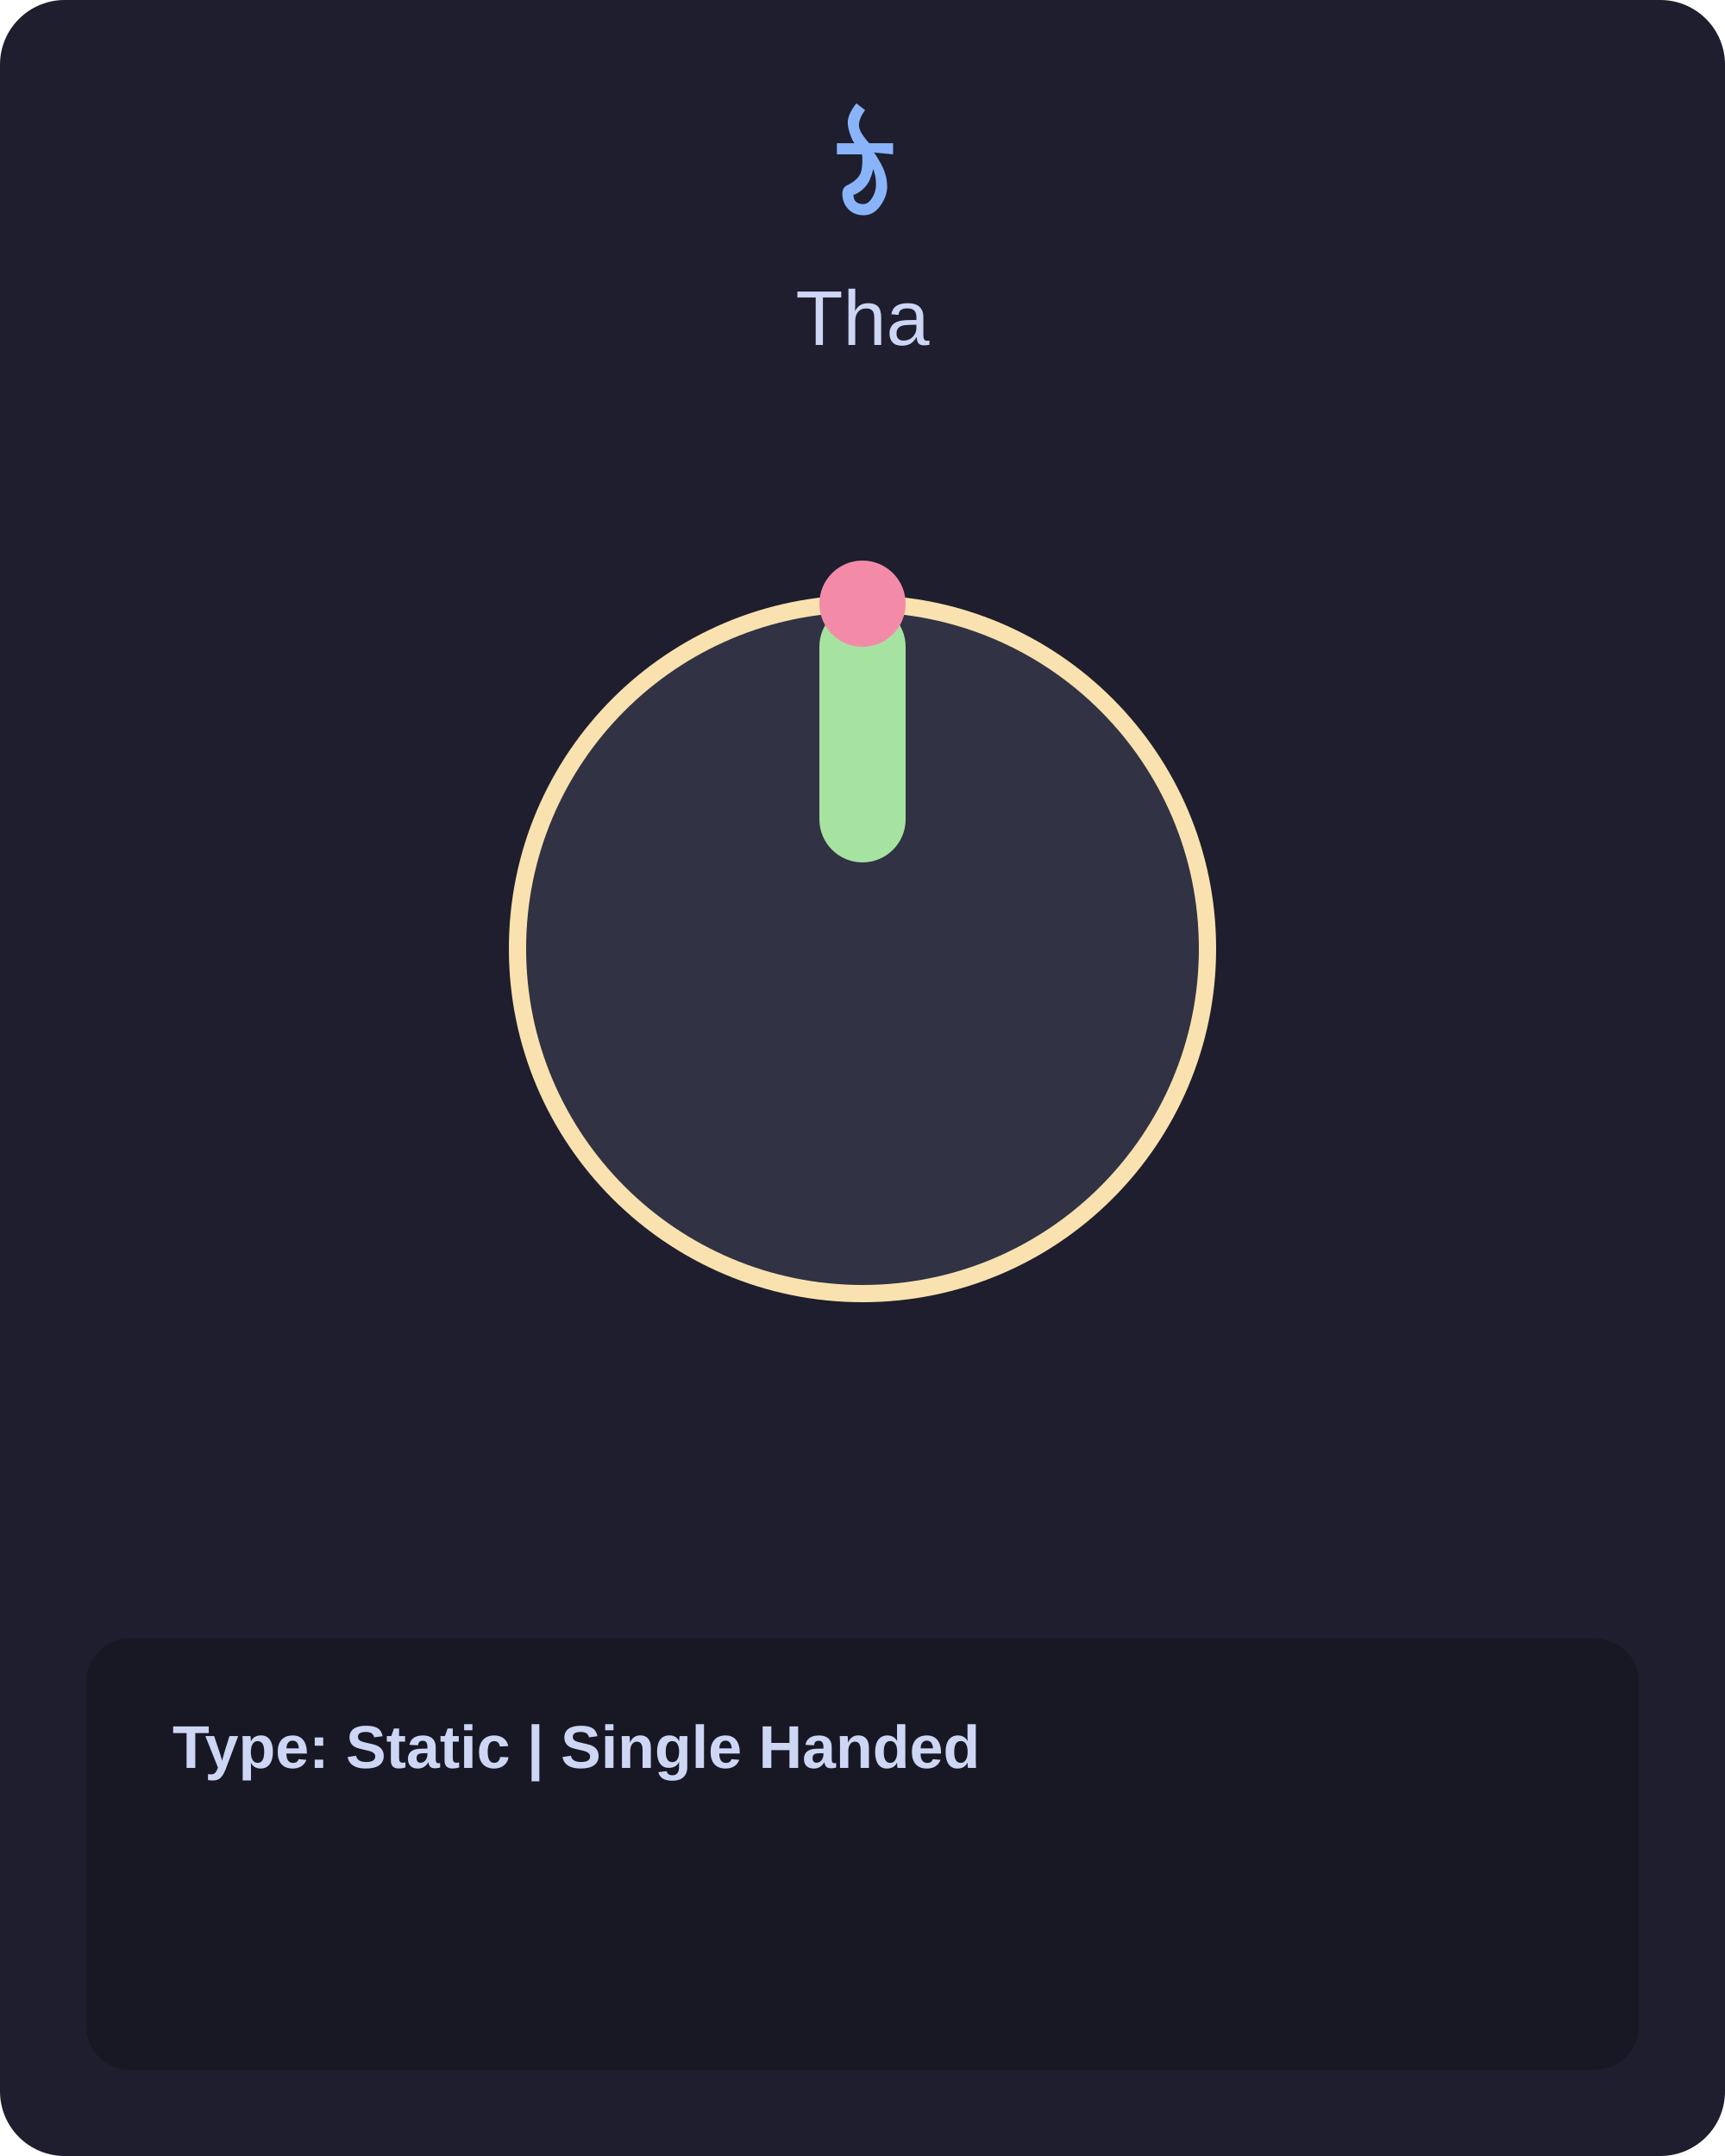
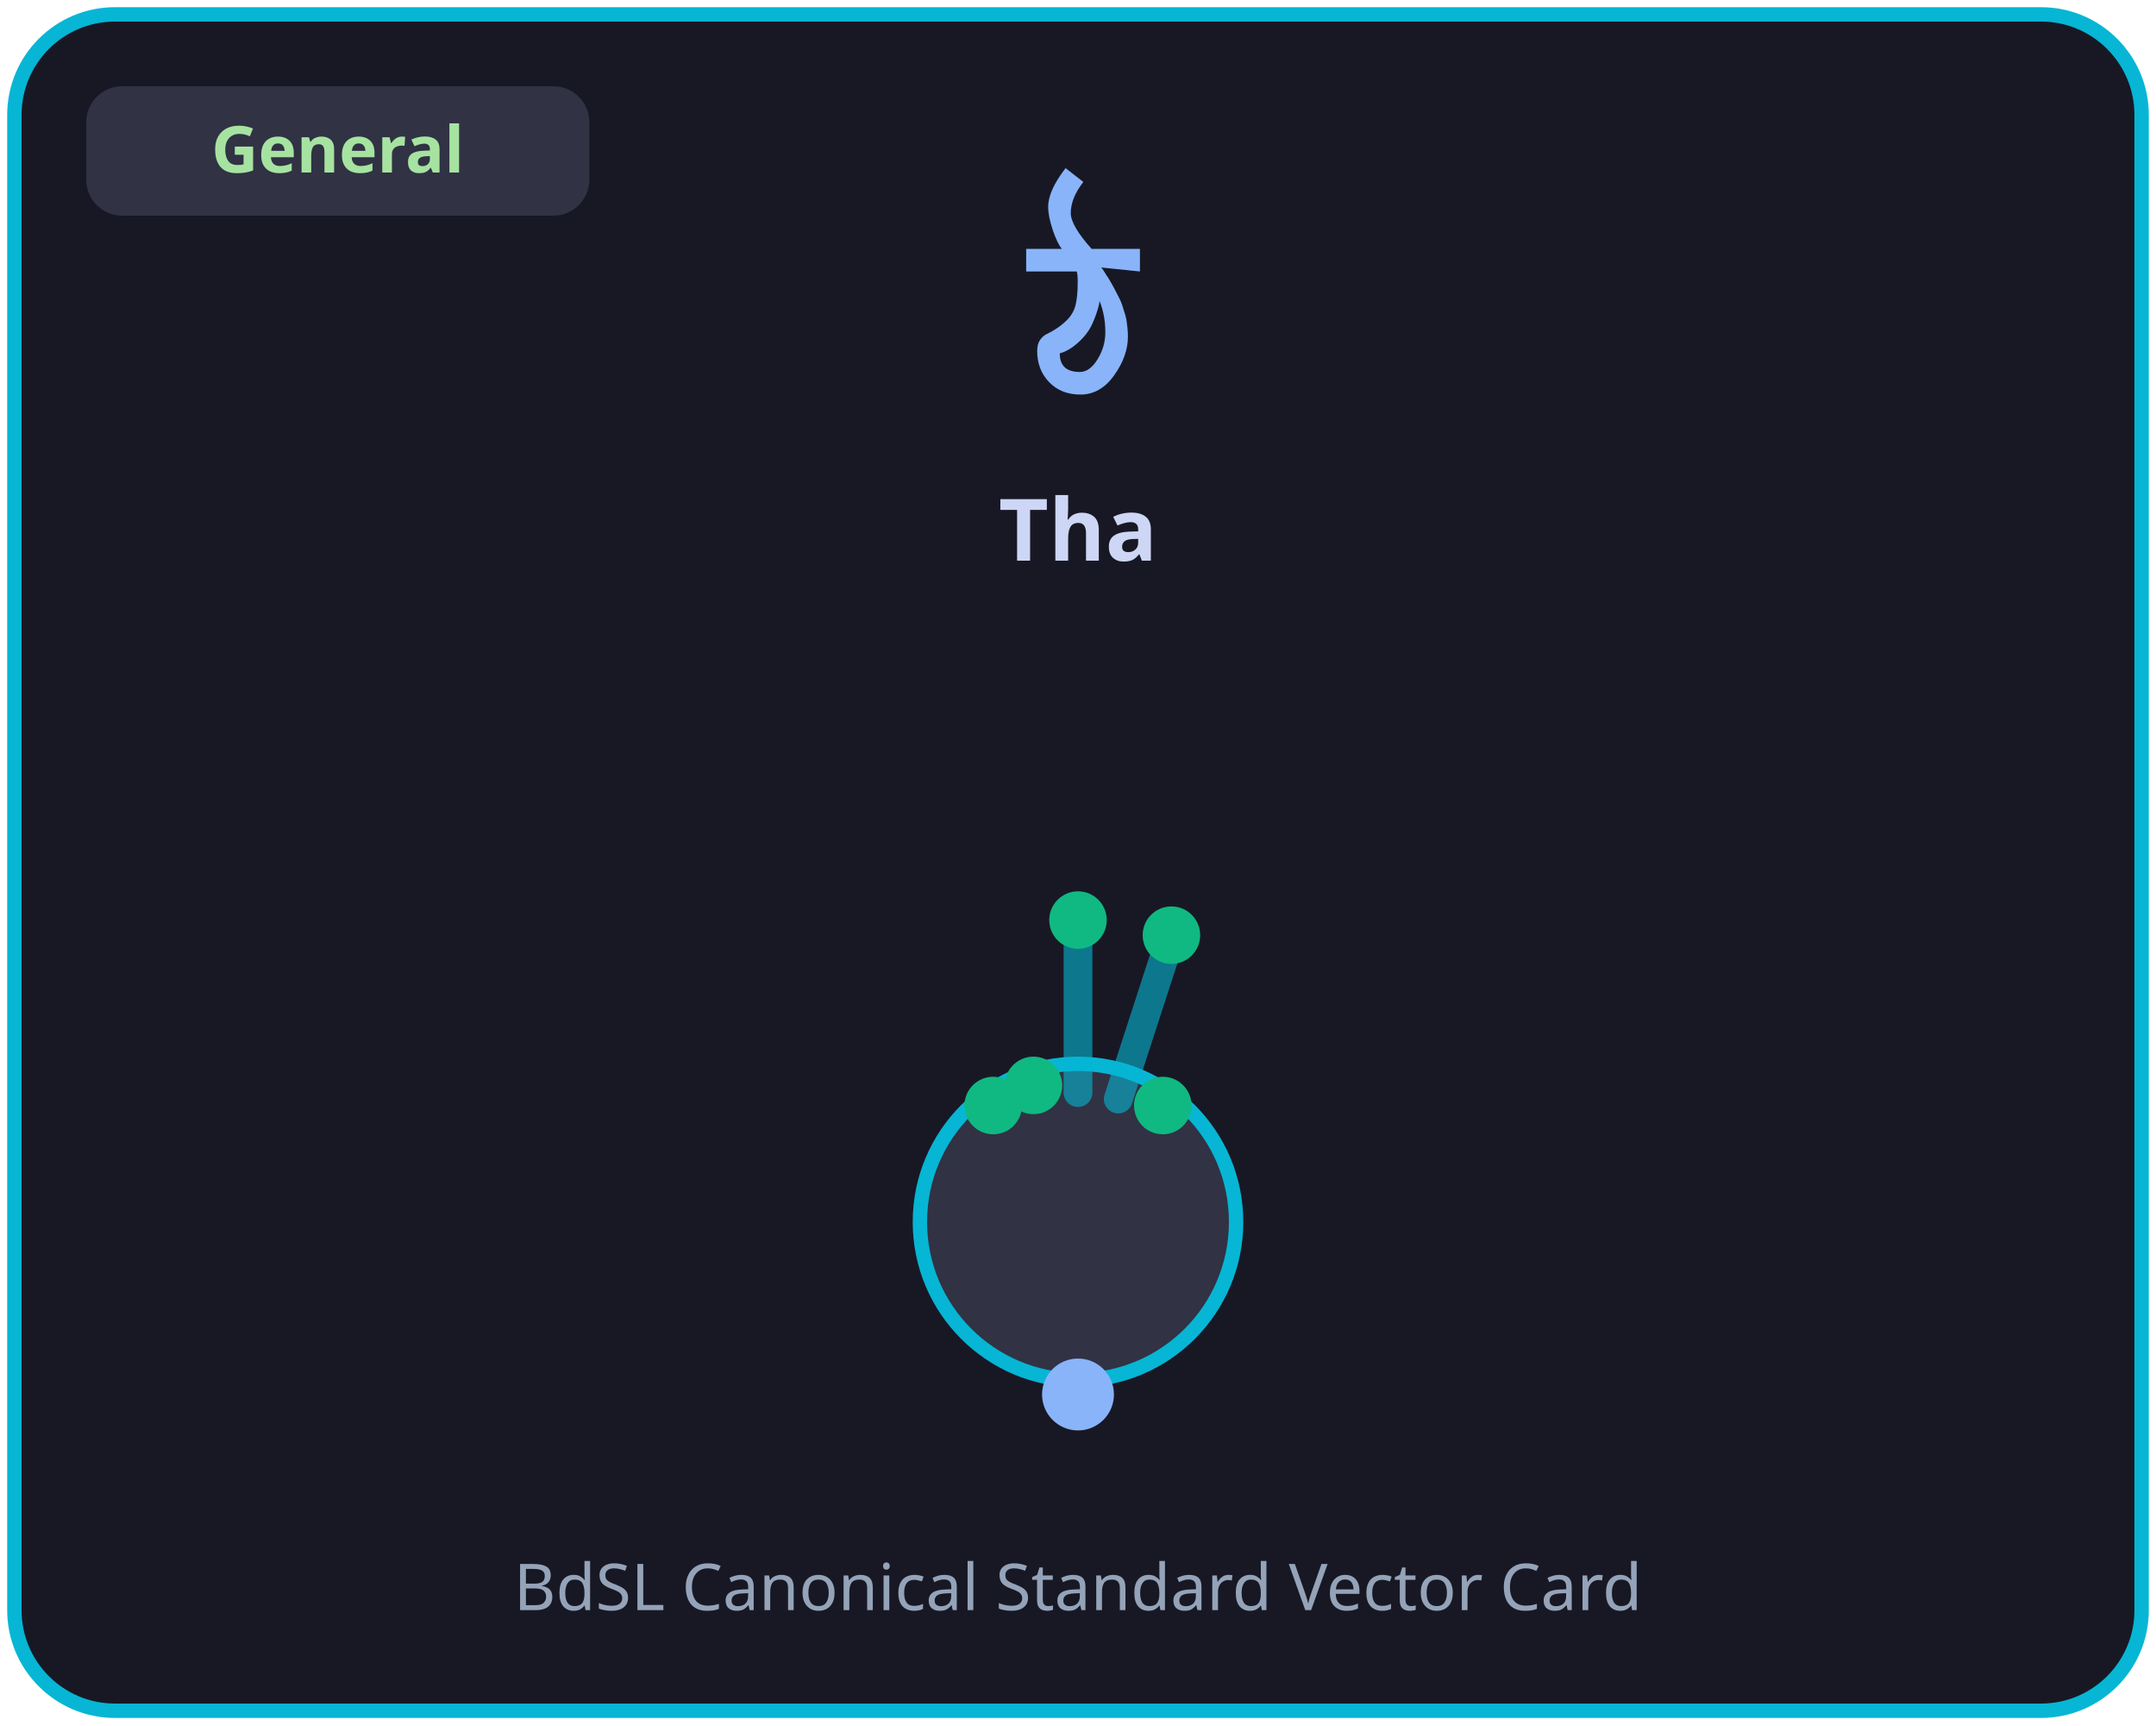
- <svg xmlns="http://www.w3.org/2000/svg" width="400" height="500">
-   <rect width="100%" height="100%" rx="15" fill="#1E1E2E" />
-   <text x="200" y="50" font-family="Arial, sans-serif" font-size="28" font-weight="bold" fill="#89B4FA" text-anchor="middle">ঠ</text>
-   <text x="200" y="80" font-family="Arial, sans-serif" font-size="18" fill="#CDD6F4" text-anchor="middle">Tha</text>
-   <circle cx="200" cy="220" r="80" fill="#313244" stroke="#F9E2AF" stroke-width="4" />
-   <rect x="190" y="140" width="20" height="60" rx="10" fill="#A6E3A1" />
-   <circle cx="200" cy="140" r="10" fill="#F38BA8" />
-   <rect x="20" y="380" width="360" height="100" rx="10" fill="#181825" />
-   <text x="40" y="410" font-family="Arial, sans-serif" font-size="14" fill="#CDD6F4" font-weight="bold">Type: Static | Single Handed</text>
-   <text x="40" y="440" font-family="Arial, sans-serif" font-size="12" fill="#A6ADC8">
-         
-     </text>
-   <text x="40" y="460" font-family="Arial, sans-serif" font-size="12" fill="#A6ADC8">
-         
-     </text>
+ <svg xmlns="http://www.w3.org/2000/svg" viewBox="0 0 300 240" width="300" height="240">
+   <rect width="296" height="236" x="2" y="2" rx="14" fill="#181825" stroke="#06B6D4" stroke-width="2" />
+   <rect x="12" y="12" width="70" height="18" rx="5" fill="#313244" />
+   <text x="47" y="24" fill="#A6E3A1" font-family="Segoe UI, sans-serif" font-size="9" font-weight="bold" text-anchor="middle">General</text>
+   <text x="150" y="55" fill="#89B4FA" font-family="SolaimanLipi, Arial, sans-serif" font-size="34" font-weight="bold" text-anchor="middle">ঠ</text>
+   <text x="150" y="78" fill="#CDD6F4" font-family="Segoe UI, sans-serif" font-size="12" font-weight="bold" text-anchor="middle">Tha</text>
+   <g transform="translate(0, 10)">
+     <circle cx="150" cy="160" r="22" fill="#313244" stroke="#06B6D4" stroke-width="2" />
+     <circle cx="150" cy="184" r="5" fill="#89B4FA" />
+     <line x1="139.4" y1="145.4" x2="138.2" y2="143.8" stroke="rgba(6, 182, 212, 0.6)" stroke-width="4" stroke-linecap="round" />
+     <circle cx="138.2" cy="143.8" r="4" fill="#10B981" />
+     <line x1="144.4" y1="142.9" x2="143.8" y2="141.0" stroke="rgba(6, 182, 212, 0.6)" stroke-width="4" stroke-linecap="round" />
+     <circle cx="143.8" cy="141.0" r="4" fill="#10B981" />
+     <line x1="150.0" y1="142.0" x2="150.0" y2="118.0" stroke="rgba(6, 182, 212, 0.6)" stroke-width="4" stroke-linecap="round" />
+     <circle cx="150.0" cy="118.0" r="4" fill="#10B981" />
+     <line x1="155.6" y1="142.9" x2="163.0" y2="120.1" stroke="rgba(6, 182, 212, 0.6)" stroke-width="4" stroke-linecap="round" />
+     <circle cx="163.0" cy="120.1" r="4" fill="#10B981" />
+     <line x1="160.6" y1="145.4" x2="161.8" y2="143.8" stroke="rgba(6, 182, 212, 0.6)" stroke-width="4" stroke-linecap="round" />
+     <circle cx="161.8" cy="143.8" r="4" fill="#10B981" />
+   </g>
+   <text x="150" y="224" fill="#94A3B8" font-family="Segoe UI, sans-serif" font-size="9" text-anchor="middle">BdSL Canonical Standard Vector Card</text>
</svg>
